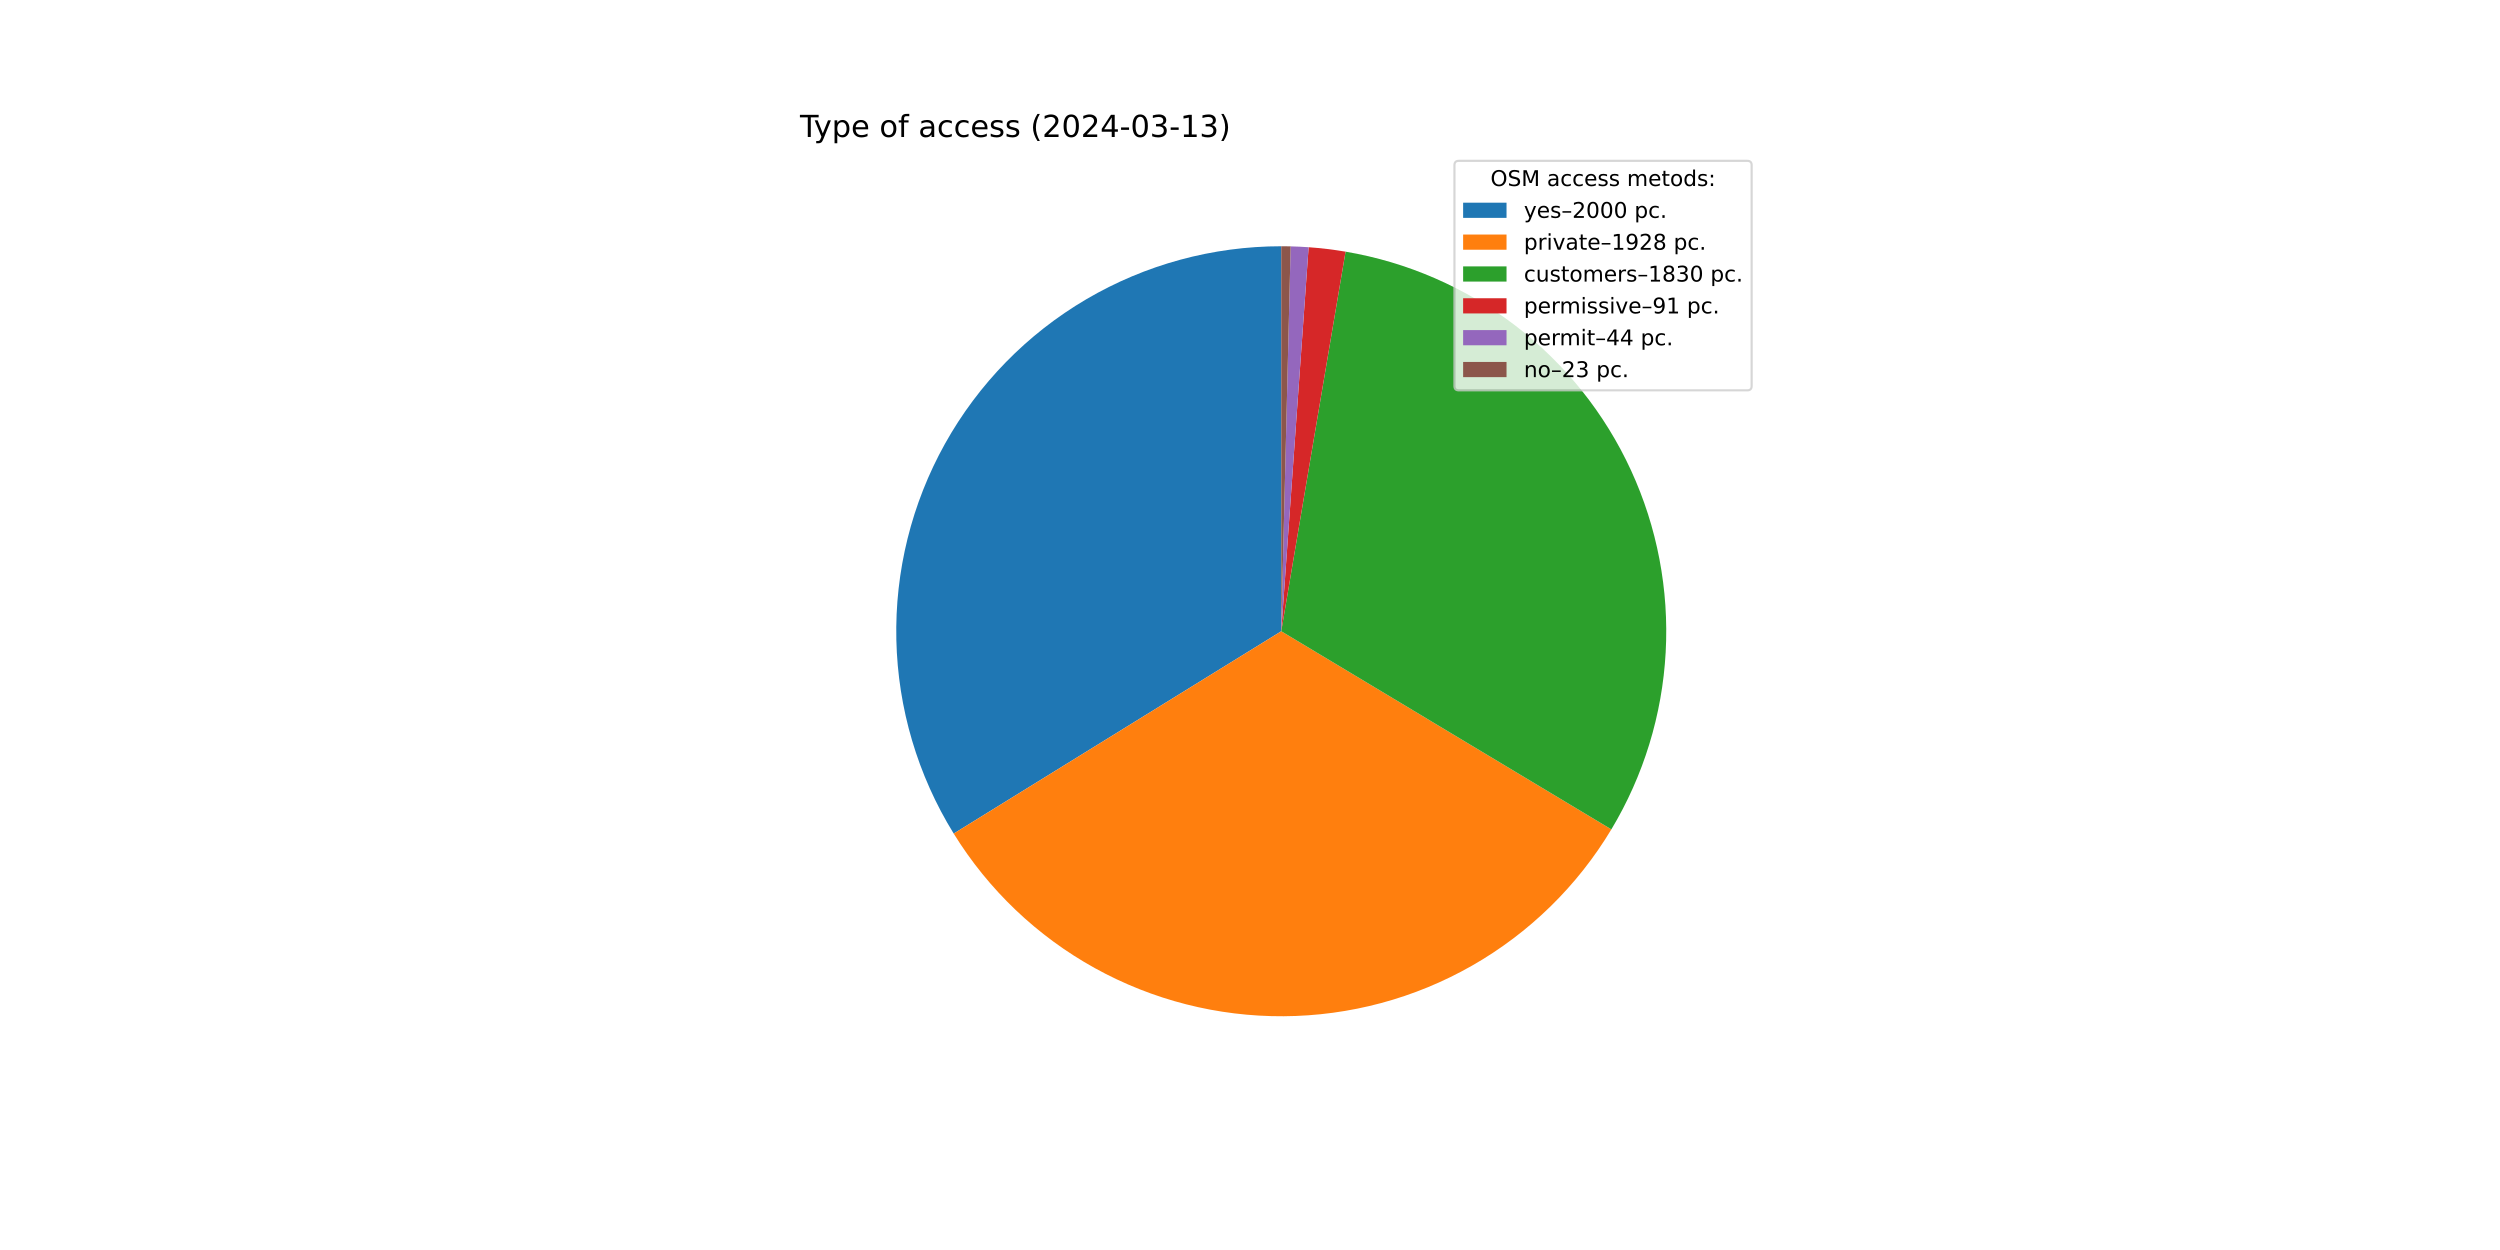
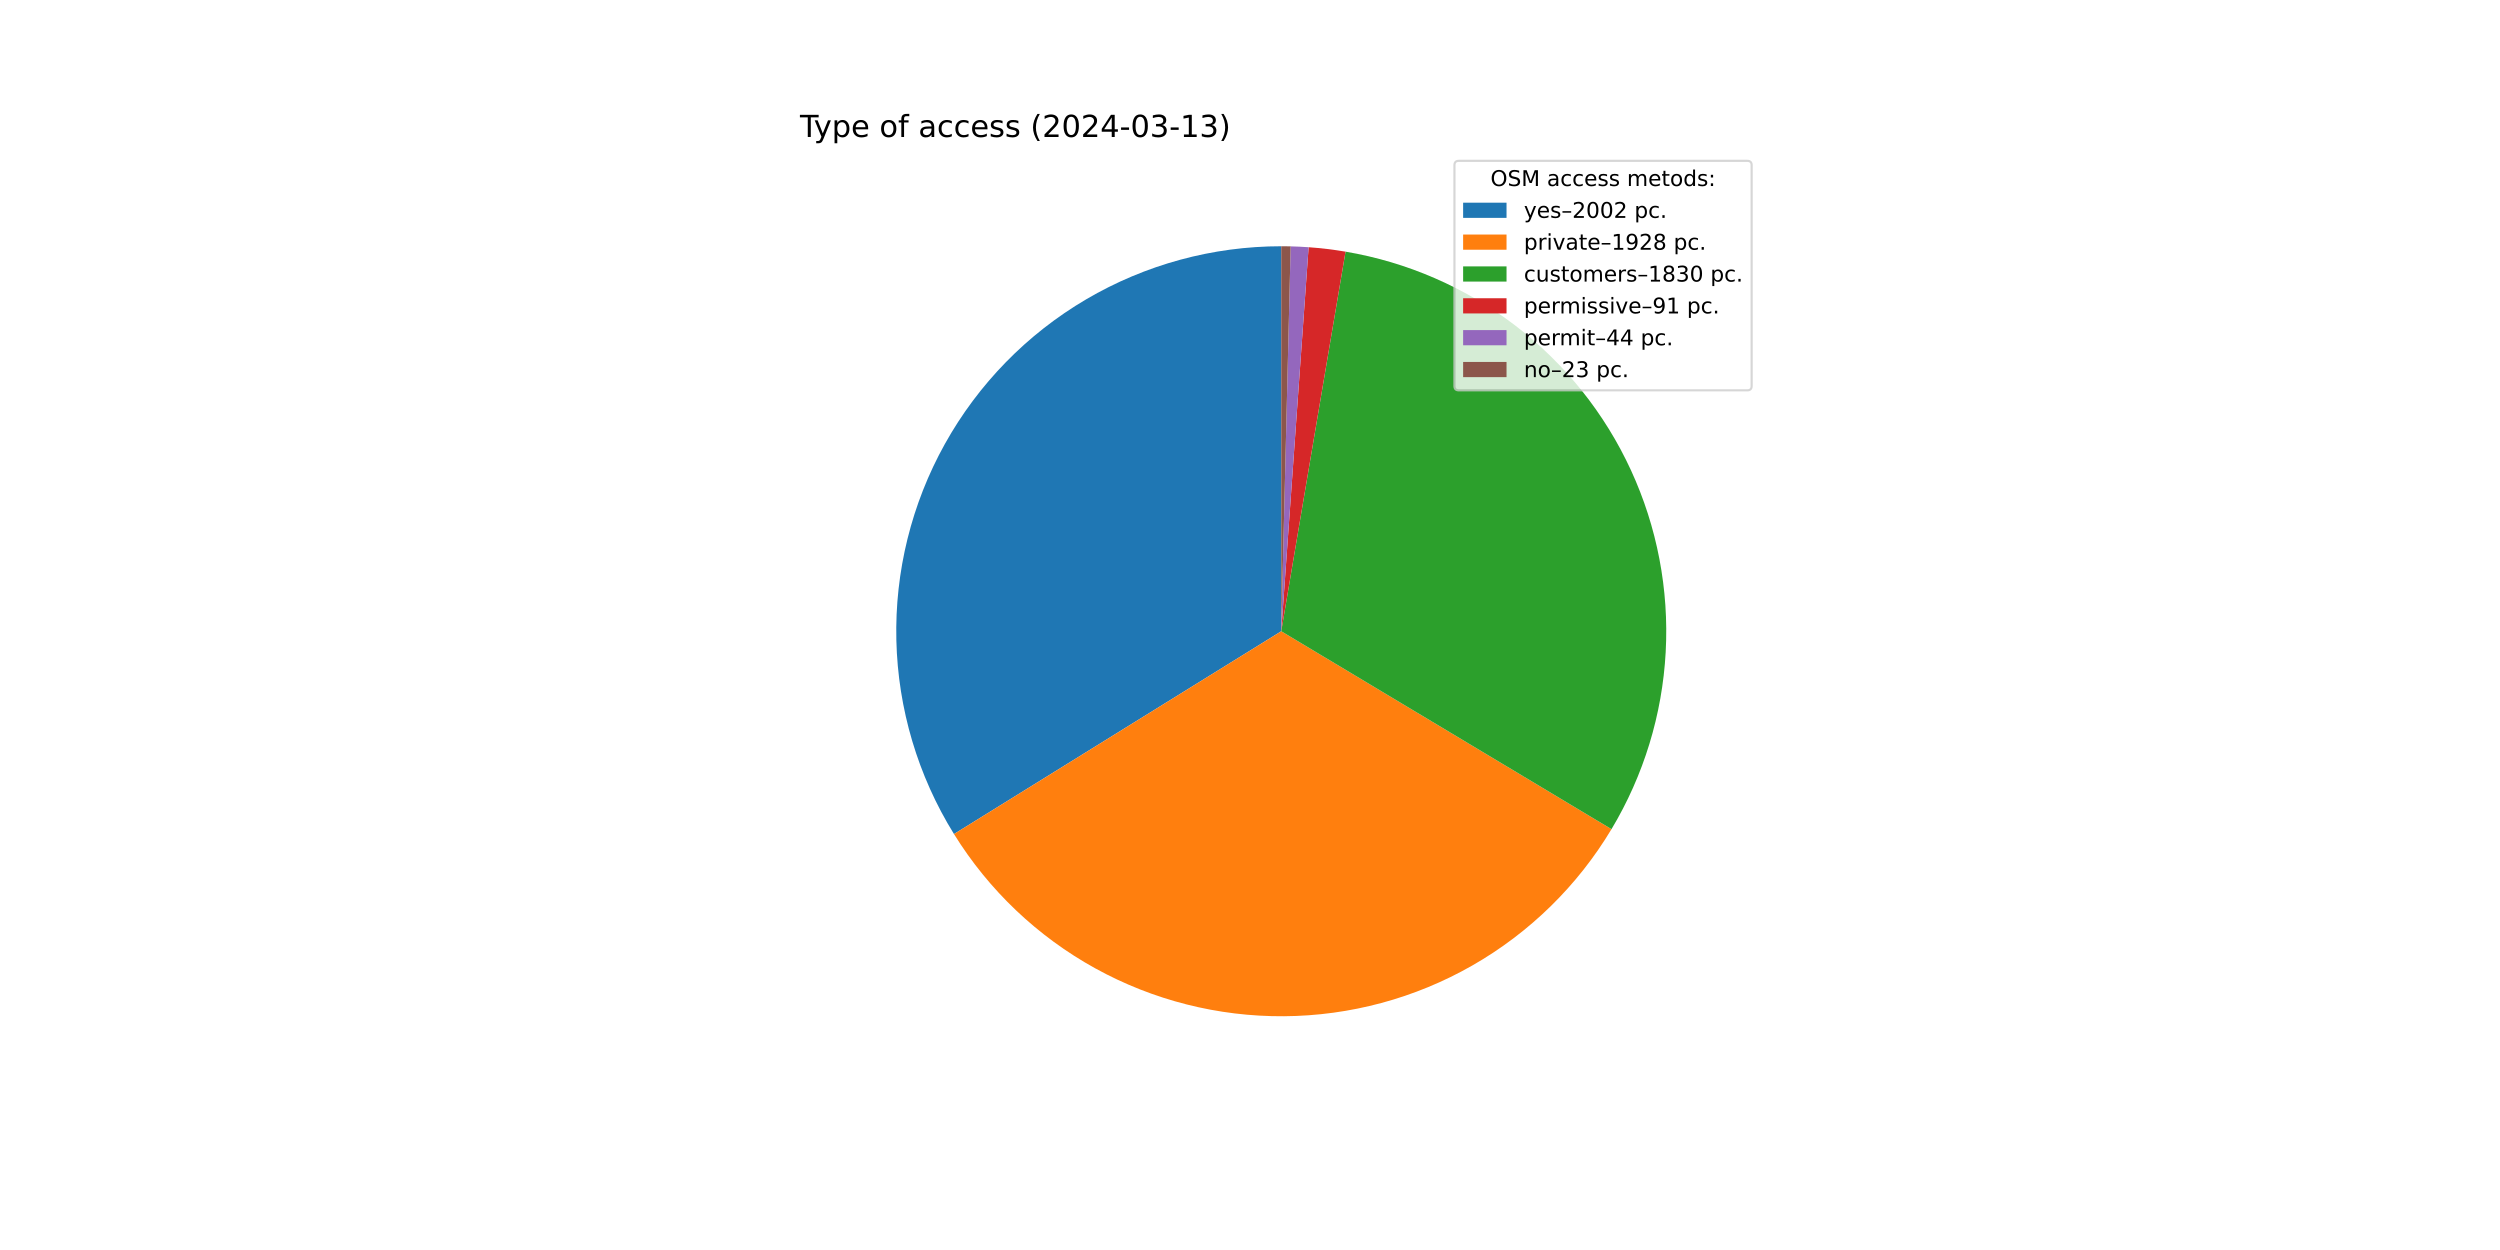
<svg xmlns="http://www.w3.org/2000/svg" xmlns:xlink="http://www.w3.org/1999/xlink" width="1152pt" height="576pt" viewBox="0 0 1152 576" version="1.1">
  <defs>
    <style type="text/css">*{stroke-linejoin: round; stroke-linecap: butt}</style>
  </defs>
  <g id="figure_1">
    <g id="patch_1">
      <path d="M 0 576  L 1152 576  L 1152 0  L 0 0  z " style="fill: #ffffff" />
    </g>
    <g id="axes_1">
      <g id="patch_2">
-         <path d="M 590.4 113.472  C 558.814 113.472 527.793 121.908 500.556 137.904  C 473.32 153.9 450.843 176.884 435.458 204.47  C 420.073 232.057 412.332 263.258 413.036 294.836  C 413.741 326.415 422.866 357.24 439.466 384.113  L 590.4 290.88  z " style="fill: #1f77b4" />
+         <path d="M 590.4 113.472  C 558.792 113.472 527.752 121.919 500.502 137.935  C 473.253 153.952 450.773 176.963 435.398 204.579  C 420.022 232.195 412.302 263.424 413.04 295.023  C 413.779 326.622 422.948 357.457 439.597 384.325  L 590.4 290.88  z " style="fill: #1f77b4" />
      </g>
      <g id="patch_3">
-         <path d="M 439.466 384.113  C 455.461 410.008 477.855 431.356 504.484 446.096  C 531.114 460.836 561.094 468.478 591.53 468.284  C 621.967 468.09 651.847 460.067 678.287 444.989  C 704.726 429.91 726.846 408.279 742.51 382.182  L 590.4 290.88  z " style="fill: #ff7f0e" />
+         <path d="M 439.597 384.325  C 455.623 410.189 478.037 431.5 504.676 446.202  C 531.314 460.904 561.293 468.509 591.718 468.283  C 622.144 468.057 652.006 460.007 678.423 444.911  C 704.841 429.814 726.935 408.172 742.575 382.073  L 590.4 290.88  z " style="fill: #ff7f0e" />
      </g>
      <g id="patch_4">
-         <path d="M 742.51 382.182  C 757.37 357.425 765.964 329.41 767.543 300.579  C 769.121 271.747 763.637 242.962 751.569 216.73  C 739.501 190.499 721.209 167.606 698.287 150.047  C 675.365 132.487 648.5 120.787 620.031 115.964  L 590.4 290.88  z " style="fill: #2ca02c" />
+         <path d="M 742.575 382.073  C 757.413 357.314 765.986 329.304 767.548 300.481  C 769.11 271.659 763.615 242.886 751.54 216.668  C 739.466 190.451 721.174 167.571 698.256 150.023  C 675.338 132.475 648.48 120.782 620.021 115.962  L 590.4 290.88  z " style="fill: #2ca02c" />
      </g>
      <g id="patch_5">
-         <path d="M 620.031 115.964  C 617.213 115.487 614.384 115.077 611.547 114.737  C 608.709 114.396 605.864 114.124 603.013 113.921  L 590.4 290.88  z " style="fill: #d62728" />
+         <path d="M 620.021 115.962  C 617.204 115.485 614.376 115.076 611.54 114.736  C 608.703 114.396 605.859 114.124 603.009 113.921  L 590.4 290.88  z " style="fill: #d62728" />
      </g>
      <g id="patch_6">
-         <path d="M 603.013 113.921  C 601.635 113.823 600.256 113.741 598.876 113.675  C 597.495 113.609 596.115 113.559 594.733 113.525  L 590.4 290.88  z " style="fill: #9467bd" />
+         <path d="M 603.009 113.921  C 601.631 113.822 600.252 113.74 598.873 113.674  C 597.493 113.608 596.113 113.559 594.732 113.525  L 590.4 290.88  z " style="fill: #9467bd" />
      </g>
      <g id="patch_7">
-         <path d="M 594.733 113.525  C 594.011 113.507 593.289 113.494 592.567 113.485  C 591.845 113.476 591.122 113.472 590.4 113.472  L 590.4 290.88  z " style="fill: #8c564b" />
+         <path d="M 594.732 113.525  C 594.01 113.507 593.288 113.494 592.566 113.485  C 591.844 113.476 591.122 113.472 590.4 113.472  L 590.4 290.88  z " style="fill: #8c564b" />
      </g>
      <g id="matplotlib.axis_1" />
      <g id="matplotlib.axis_2" />
      <g id="text_1">
        <g transform="translate(368.64 63.12) scale(0.14 -0.14)">
          <defs>
            <path id="DejaVuSans-54" d="M -19 4666  L 3928 4666  L 3928 4134  L 2272 4134  L 2272 0  L 1638 0  L 1638 4134  L -19 4134  L -19 4666  z " transform="scale(0.015625)" />
            <path id="DejaVuSans-79" d="M 2059 -325  Q 1816 -950 1584 -1140  Q 1353 -1331 966 -1331  L 506 -1331  L 506 -850  L 844 -850  Q 1081 -850 1212 -737  Q 1344 -625 1503 -206  L 1606 56  L 191 3500  L 800 3500  L 1894 763  L 2988 3500  L 3597 3500  L 2059 -325  z " transform="scale(0.015625)" />
            <path id="DejaVuSans-70" d="M 1159 525  L 1159 -1331  L 581 -1331  L 581 3500  L 1159 3500  L 1159 2969  Q 1341 3281 1617 3432  Q 1894 3584 2278 3584  Q 2916 3584 3314 3078  Q 3713 2572 3713 1747  Q 3713 922 3314 415  Q 2916 -91 2278 -91  Q 1894 -91 1617 61  Q 1341 213 1159 525  z M 3116 1747  Q 3116 2381 2855 2742  Q 2594 3103 2138 3103  Q 1681 3103 1420 2742  Q 1159 2381 1159 1747  Q 1159 1113 1420 752  Q 1681 391 2138 391  Q 2594 391 2855 752  Q 3116 1113 3116 1747  z " transform="scale(0.015625)" />
            <path id="DejaVuSans-65" d="M 3597 1894  L 3597 1613  L 953 1613  Q 991 1019 1311 708  Q 1631 397 2203 397  Q 2534 397 2845 478  Q 3156 559 3463 722  L 3463 178  Q 3153 47 2828 -22  Q 2503 -91 2169 -91  Q 1331 -91 842 396  Q 353 884 353 1716  Q 353 2575 817 3079  Q 1281 3584 2069 3584  Q 2775 3584 3186 3129  Q 3597 2675 3597 1894  z M 3022 2063  Q 3016 2534 2758 2815  Q 2500 3097 2075 3097  Q 1594 3097 1305 2825  Q 1016 2553 972 2059  L 3022 2063  z " transform="scale(0.015625)" />
            <path id="DejaVuSans-20" transform="scale(0.015625)" />
            <path id="DejaVuSans-6f" d="M 1959 3097  Q 1497 3097 1228 2736  Q 959 2375 959 1747  Q 959 1119 1226 758  Q 1494 397 1959 397  Q 2419 397 2687 759  Q 2956 1122 2956 1747  Q 2956 2369 2687 2733  Q 2419 3097 1959 3097  z M 1959 3584  Q 2709 3584 3137 3096  Q 3566 2609 3566 1747  Q 3566 888 3137 398  Q 2709 -91 1959 -91  Q 1206 -91 779 398  Q 353 888 353 1747  Q 353 2609 779 3096  Q 1206 3584 1959 3584  z " transform="scale(0.015625)" />
            <path id="DejaVuSans-66" d="M 2375 4863  L 2375 4384  L 1825 4384  Q 1516 4384 1395 4259  Q 1275 4134 1275 3809  L 1275 3500  L 2222 3500  L 2222 3053  L 1275 3053  L 1275 0  L 697 0  L 697 3053  L 147 3053  L 147 3500  L 697 3500  L 697 3744  Q 697 4328 969 4595  Q 1241 4863 1831 4863  L 2375 4863  z " transform="scale(0.015625)" />
            <path id="DejaVuSans-61" d="M 2194 1759  Q 1497 1759 1228 1600  Q 959 1441 959 1056  Q 959 750 1161 570  Q 1363 391 1709 391  Q 2188 391 2477 730  Q 2766 1069 2766 1631  L 2766 1759  L 2194 1759  z M 3341 1997  L 3341 0  L 2766 0  L 2766 531  Q 2569 213 2275 61  Q 1981 -91 1556 -91  Q 1019 -91 701 211  Q 384 513 384 1019  Q 384 1609 779 1909  Q 1175 2209 1959 2209  L 2766 2209  L 2766 2266  Q 2766 2663 2505 2880  Q 2244 3097 1772 3097  Q 1472 3097 1187 3025  Q 903 2953 641 2809  L 641 3341  Q 956 3463 1253 3523  Q 1550 3584 1831 3584  Q 2591 3584 2966 3190  Q 3341 2797 3341 1997  z " transform="scale(0.015625)" />
            <path id="DejaVuSans-63" d="M 3122 3366  L 3122 2828  Q 2878 2963 2633 3030  Q 2388 3097 2138 3097  Q 1578 3097 1268 2742  Q 959 2388 959 1747  Q 959 1106 1268 751  Q 1578 397 2138 397  Q 2388 397 2633 464  Q 2878 531 3122 666  L 3122 134  Q 2881 22 2623 -34  Q 2366 -91 2075 -91  Q 1284 -91 818 406  Q 353 903 353 1747  Q 353 2603 823 3093  Q 1294 3584 2113 3584  Q 2378 3584 2631 3529  Q 2884 3475 3122 3366  z " transform="scale(0.015625)" />
            <path id="DejaVuSans-73" d="M 2834 3397  L 2834 2853  Q 2591 2978 2328 3040  Q 2066 3103 1784 3103  Q 1356 3103 1142 2972  Q 928 2841 928 2578  Q 928 2378 1081 2264  Q 1234 2150 1697 2047  L 1894 2003  Q 2506 1872 2764 1633  Q 3022 1394 3022 966  Q 3022 478 2636 193  Q 2250 -91 1575 -91  Q 1294 -91 989 -36  Q 684 19 347 128  L 347 722  Q 666 556 975 473  Q 1284 391 1588 391  Q 1994 391 2212 530  Q 2431 669 2431 922  Q 2431 1156 2273 1281  Q 2116 1406 1581 1522  L 1381 1569  Q 847 1681 609 1914  Q 372 2147 372 2553  Q 372 3047 722 3315  Q 1072 3584 1716 3584  Q 2034 3584 2315 3537  Q 2597 3491 2834 3397  z " transform="scale(0.015625)" />
            <path id="DejaVuSans-28" d="M 1984 4856  Q 1566 4138 1362 3434  Q 1159 2731 1159 2009  Q 1159 1288 1364 580  Q 1569 -128 1984 -844  L 1484 -844  Q 1016 -109 783 600  Q 550 1309 550 2009  Q 550 2706 781 3412  Q 1013 4119 1484 4856  L 1984 4856  z " transform="scale(0.015625)" />
            <path id="DejaVuSans-32" d="M 1228 531  L 3431 531  L 3431 0  L 469 0  L 469 531  Q 828 903 1448 1529  Q 2069 2156 2228 2338  Q 2531 2678 2651 2914  Q 2772 3150 2772 3378  Q 2772 3750 2511 3984  Q 2250 4219 1831 4219  Q 1534 4219 1204 4116  Q 875 4013 500 3803  L 500 4441  Q 881 4594 1212 4672  Q 1544 4750 1819 4750  Q 2544 4750 2975 4387  Q 3406 4025 3406 3419  Q 3406 3131 3298 2873  Q 3191 2616 2906 2266  Q 2828 2175 2409 1742  Q 1991 1309 1228 531  z " transform="scale(0.015625)" />
            <path id="DejaVuSans-30" d="M 2034 4250  Q 1547 4250 1301 3770  Q 1056 3291 1056 2328  Q 1056 1369 1301 889  Q 1547 409 2034 409  Q 2525 409 2770 889  Q 3016 1369 3016 2328  Q 3016 3291 2770 3770  Q 2525 4250 2034 4250  z M 2034 4750  Q 2819 4750 3233 4129  Q 3647 3509 3647 2328  Q 3647 1150 3233 529  Q 2819 -91 2034 -91  Q 1250 -91 836 529  Q 422 1150 422 2328  Q 422 3509 836 4129  Q 1250 4750 2034 4750  z " transform="scale(0.015625)" />
            <path id="DejaVuSans-34" d="M 2419 4116  L 825 1625  L 2419 1625  L 2419 4116  z M 2253 4666  L 3047 4666  L 3047 1625  L 3713 1625  L 3713 1100  L 3047 1100  L 3047 0  L 2419 0  L 2419 1100  L 313 1100  L 313 1709  L 2253 4666  z " transform="scale(0.015625)" />
            <path id="DejaVuSans-2d" d="M 313 2009  L 1997 2009  L 1997 1497  L 313 1497  L 313 2009  z " transform="scale(0.015625)" />
            <path id="DejaVuSans-33" d="M 2597 2516  Q 3050 2419 3304 2112  Q 3559 1806 3559 1356  Q 3559 666 3084 287  Q 2609 -91 1734 -91  Q 1441 -91 1130 -33  Q 819 25 488 141  L 488 750  Q 750 597 1062 519  Q 1375 441 1716 441  Q 2309 441 2620 675  Q 2931 909 2931 1356  Q 2931 1769 2642 2001  Q 2353 2234 1838 2234  L 1294 2234  L 1294 2753  L 1863 2753  Q 2328 2753 2575 2939  Q 2822 3125 2822 3475  Q 2822 3834 2567 4026  Q 2313 4219 1838 4219  Q 1578 4219 1281 4162  Q 984 4106 628 3988  L 628 4550  Q 988 4650 1302 4700  Q 1616 4750 1894 4750  Q 2613 4750 3031 4423  Q 3450 4097 3450 3541  Q 3450 3153 3228 2886  Q 3006 2619 2597 2516  z " transform="scale(0.015625)" />
            <path id="DejaVuSans-31" d="M 794 531  L 1825 531  L 1825 4091  L 703 3866  L 703 4441  L 1819 4666  L 2450 4666  L 2450 531  L 3481 531  L 3481 0  L 794 0  L 794 531  z " transform="scale(0.015625)" />
            <path id="DejaVuSans-29" d="M 513 4856  L 1013 4856  Q 1481 4119 1714 3412  Q 1947 2706 1947 2009  Q 1947 1309 1714 600  Q 1481 -109 1013 -844  L 513 -844  Q 928 -128 1133 580  Q 1338 1288 1338 2009  Q 1338 2731 1133 3434  Q 928 4138 513 4856  z " transform="scale(0.015625)" />
          </defs>
          <use xlink:href="#DejaVuSans-54" />
          <use xlink:href="#DejaVuSans-79" x="45.459" />
          <use xlink:href="#DejaVuSans-70" x="104.639" />
          <use xlink:href="#DejaVuSans-65" x="168.115" />
          <use xlink:href="#DejaVuSans-20" x="229.639" />
          <use xlink:href="#DejaVuSans-6f" x="261.426" />
          <use xlink:href="#DejaVuSans-66" x="322.607" />
          <use xlink:href="#DejaVuSans-20" x="357.812" />
          <use xlink:href="#DejaVuSans-61" x="389.6" />
          <use xlink:href="#DejaVuSans-63" x="450.879" />
          <use xlink:href="#DejaVuSans-63" x="505.859" />
          <use xlink:href="#DejaVuSans-65" x="560.84" />
          <use xlink:href="#DejaVuSans-73" x="622.363" />
          <use xlink:href="#DejaVuSans-73" x="674.463" />
          <use xlink:href="#DejaVuSans-20" x="726.562" />
          <use xlink:href="#DejaVuSans-28" x="758.35" />
          <use xlink:href="#DejaVuSans-32" x="797.363" />
          <use xlink:href="#DejaVuSans-30" x="860.986" />
          <use xlink:href="#DejaVuSans-32" x="924.609" />
          <use xlink:href="#DejaVuSans-34" x="988.232" />
          <use xlink:href="#DejaVuSans-2d" x="1051.855" />
          <use xlink:href="#DejaVuSans-30" x="1087.939" />
          <use xlink:href="#DejaVuSans-33" x="1151.562" />
          <use xlink:href="#DejaVuSans-2d" x="1215.186" />
          <use xlink:href="#DejaVuSans-31" x="1251.27" />
          <use xlink:href="#DejaVuSans-33" x="1314.893" />
          <use xlink:href="#DejaVuSans-29" x="1378.516" />
        </g>
      </g>
      <g id="legend_1">
        <g id="patch_8">
          <path d="M 672.208 179.867  L 805.16 179.867  Q 807.16 179.867 807.16 177.867  L 807.16 76.12  Q 807.16 74.12 805.16 74.12  L 672.208 74.12  Q 670.208 74.12 670.208 76.12  L 670.208 177.867  Q 670.208 179.867 672.208 179.867  z " style="fill: #ffffff; opacity: 0.8; stroke: #cccccc; stroke-linejoin: miter" />
        </g>
        <g id="text_2">
          <g transform="translate(686.8038 85.71844) scale(0.1 -0.1)">
            <defs>
              <path id="DejaVuSans-4f" d="M 2522 4238  Q 1834 4238 1429 3725  Q 1025 3213 1025 2328  Q 1025 1447 1429 934  Q 1834 422 2522 422  Q 3209 422 3611 934  Q 4013 1447 4013 2328  Q 4013 3213 3611 3725  Q 3209 4238 2522 4238  z M 2522 4750  Q 3503 4750 4090 4092  Q 4678 3434 4678 2328  Q 4678 1225 4090 567  Q 3503 -91 2522 -91  Q 1538 -91 948 565  Q 359 1222 359 2328  Q 359 3434 948 4092  Q 1538 4750 2522 4750  z " transform="scale(0.015625)" />
              <path id="DejaVuSans-53" d="M 3425 4513  L 3425 3897  Q 3066 4069 2747 4153  Q 2428 4238 2131 4238  Q 1616 4238 1336 4038  Q 1056 3838 1056 3469  Q 1056 3159 1242 3001  Q 1428 2844 1947 2747  L 2328 2669  Q 3034 2534 3370 2195  Q 3706 1856 3706 1288  Q 3706 609 3251 259  Q 2797 -91 1919 -91  Q 1588 -91 1214 -16  Q 841 59 441 206  L 441 856  Q 825 641 1194 531  Q 1563 422 1919 422  Q 2459 422 2753 634  Q 3047 847 3047 1241  Q 3047 1584 2836 1778  Q 2625 1972 2144 2069  L 1759 2144  Q 1053 2284 737 2584  Q 422 2884 422 3419  Q 422 4038 858 4394  Q 1294 4750 2059 4750  Q 2388 4750 2728 4690  Q 3069 4631 3425 4513  z " transform="scale(0.015625)" />
              <path id="DejaVuSans-4d" d="M 628 4666  L 1569 4666  L 2759 1491  L 3956 4666  L 4897 4666  L 4897 0  L 4281 0  L 4281 4097  L 3078 897  L 2444 897  L 1241 4097  L 1241 0  L 628 0  L 628 4666  z " transform="scale(0.015625)" />
              <path id="DejaVuSans-6d" d="M 3328 2828  Q 3544 3216 3844 3400  Q 4144 3584 4550 3584  Q 5097 3584 5394 3201  Q 5691 2819 5691 2113  L 5691 0  L 5113 0  L 5113 2094  Q 5113 2597 4934 2840  Q 4756 3084 4391 3084  Q 3944 3084 3684 2787  Q 3425 2491 3425 1978  L 3425 0  L 2847 0  L 2847 2094  Q 2847 2600 2669 2842  Q 2491 3084 2119 3084  Q 1678 3084 1418 2786  Q 1159 2488 1159 1978  L 1159 0  L 581 0  L 581 3500  L 1159 3500  L 1159 2956  Q 1356 3278 1631 3431  Q 1906 3584 2284 3584  Q 2666 3584 2933 3390  Q 3200 3197 3328 2828  z " transform="scale(0.015625)" />
              <path id="DejaVuSans-74" d="M 1172 4494  L 1172 3500  L 2356 3500  L 2356 3053  L 1172 3053  L 1172 1153  Q 1172 725 1289 603  Q 1406 481 1766 481  L 2356 481  L 2356 0  L 1766 0  Q 1100 0 847 248  Q 594 497 594 1153  L 594 3053  L 172 3053  L 172 3500  L 594 3500  L 594 4494  L 1172 4494  z " transform="scale(0.015625)" />
              <path id="DejaVuSans-64" d="M 2906 2969  L 2906 4863  L 3481 4863  L 3481 0  L 2906 0  L 2906 525  Q 2725 213 2448 61  Q 2172 -91 1784 -91  Q 1150 -91 751 415  Q 353 922 353 1747  Q 353 2572 751 3078  Q 1150 3584 1784 3584  Q 2172 3584 2448 3432  Q 2725 3281 2906 2969  z M 947 1747  Q 947 1113 1208 752  Q 1469 391 1925 391  Q 2381 391 2643 752  Q 2906 1113 2906 1747  Q 2906 2381 2643 2742  Q 2381 3103 1925 3103  Q 1469 3103 1208 2742  Q 947 2381 947 1747  z " transform="scale(0.015625)" />
              <path id="DejaVuSans-3a" d="M 750 794  L 1409 794  L 1409 0  L 750 0  L 750 794  z M 750 3309  L 1409 3309  L 1409 2516  L 750 2516  L 750 3309  z " transform="scale(0.015625)" />
            </defs>
            <use xlink:href="#DejaVuSans-4f" />
            <use xlink:href="#DejaVuSans-53" x="78.711" />
            <use xlink:href="#DejaVuSans-4d" x="142.188" />
            <use xlink:href="#DejaVuSans-20" x="228.467" />
            <use xlink:href="#DejaVuSans-61" x="260.254" />
            <use xlink:href="#DejaVuSans-63" x="321.533" />
            <use xlink:href="#DejaVuSans-63" x="376.514" />
            <use xlink:href="#DejaVuSans-65" x="431.494" />
            <use xlink:href="#DejaVuSans-73" x="493.018" />
            <use xlink:href="#DejaVuSans-73" x="545.117" />
            <use xlink:href="#DejaVuSans-20" x="597.217" />
            <use xlink:href="#DejaVuSans-6d" x="629.004" />
            <use xlink:href="#DejaVuSans-65" x="726.416" />
            <use xlink:href="#DejaVuSans-74" x="787.939" />
            <use xlink:href="#DejaVuSans-6f" x="827.148" />
            <use xlink:href="#DejaVuSans-64" x="888.33" />
            <use xlink:href="#DejaVuSans-73" x="951.807" />
            <use xlink:href="#DejaVuSans-3a" x="1003.906" />
          </g>
        </g>
        <g id="patch_9">
          <path d="M 674.208 100.397  L 694.208 100.397  L 694.208 93.397  L 674.208 93.397  z " style="fill: #1f77b4" />
        </g>
        <g id="text_3">
          <g transform="translate(702.2084 100.3966) scale(0.1 -0.1)">
            <defs>
              <path id="DejaVuSans-2013" d="M 313 1978  L 2888 1978  L 2888 1528  L 313 1528  L 313 1978  z " transform="scale(0.015625)" />
              <path id="DejaVuSans-2e" d="M 684 794  L 1344 794  L 1344 0  L 684 0  L 684 794  z " transform="scale(0.015625)" />
            </defs>
            <use xlink:href="#DejaVuSans-79" />
            <use xlink:href="#DejaVuSans-65" x="59.18" />
            <use xlink:href="#DejaVuSans-73" x="120.703" />
            <use xlink:href="#DejaVuSans-2013" x="172.803" />
            <use xlink:href="#DejaVuSans-32" x="222.803" />
            <use xlink:href="#DejaVuSans-30" x="286.426" />
            <use xlink:href="#DejaVuSans-30" x="350.049" />
-             <use xlink:href="#DejaVuSans-30" x="413.672" />
+             <use xlink:href="#DejaVuSans-32" x="413.672" />
            <use xlink:href="#DejaVuSans-20" x="477.295" />
            <use xlink:href="#DejaVuSans-70" x="509.082" />
            <use xlink:href="#DejaVuSans-63" x="572.559" />
            <use xlink:href="#DejaVuSans-2e" x="627.539" />
          </g>
        </g>
        <g id="patch_10">
          <path d="M 674.208 115.075  L 694.208 115.075  L 694.208 108.075  L 674.208 108.075  z " style="fill: #ff7f0e" />
        </g>
        <g id="text_4">
          <g transform="translate(702.2084 115.0747) scale(0.1 -0.1)">
            <defs>
              <path id="DejaVuSans-72" d="M 2631 2963  Q 2534 3019 2420 3045  Q 2306 3072 2169 3072  Q 1681 3072 1420 2755  Q 1159 2438 1159 1844  L 1159 0  L 581 0  L 581 3500  L 1159 3500  L 1159 2956  Q 1341 3275 1631 3429  Q 1922 3584 2338 3584  Q 2397 3584 2469 3576  Q 2541 3569 2628 3553  L 2631 2963  z " transform="scale(0.015625)" />
              <path id="DejaVuSans-69" d="M 603 3500  L 1178 3500  L 1178 0  L 603 0  L 603 3500  z M 603 4863  L 1178 4863  L 1178 4134  L 603 4134  L 603 4863  z " transform="scale(0.015625)" />
              <path id="DejaVuSans-76" d="M 191 3500  L 800 3500  L 1894 563  L 2988 3500  L 3597 3500  L 2284 0  L 1503 0  L 191 3500  z " transform="scale(0.015625)" />
              <path id="DejaVuSans-39" d="M 703 97  L 703 672  Q 941 559 1184 500  Q 1428 441 1663 441  Q 2288 441 2617 861  Q 2947 1281 2994 2138  Q 2813 1869 2534 1725  Q 2256 1581 1919 1581  Q 1219 1581 811 2004  Q 403 2428 403 3163  Q 403 3881 828 4315  Q 1253 4750 1959 4750  Q 2769 4750 3195 4129  Q 3622 3509 3622 2328  Q 3622 1225 3098 567  Q 2575 -91 1691 -91  Q 1453 -91 1209 -44  Q 966 3 703 97  z M 1959 2075  Q 2384 2075 2632 2365  Q 2881 2656 2881 3163  Q 2881 3666 2632 3958  Q 2384 4250 1959 4250  Q 1534 4250 1286 3958  Q 1038 3666 1038 3163  Q 1038 2656 1286 2365  Q 1534 2075 1959 2075  z " transform="scale(0.015625)" />
              <path id="DejaVuSans-38" d="M 2034 2216  Q 1584 2216 1326 1975  Q 1069 1734 1069 1313  Q 1069 891 1326 650  Q 1584 409 2034 409  Q 2484 409 2743 651  Q 3003 894 3003 1313  Q 3003 1734 2745 1975  Q 2488 2216 2034 2216  z M 1403 2484  Q 997 2584 770 2862  Q 544 3141 544 3541  Q 544 4100 942 4425  Q 1341 4750 2034 4750  Q 2731 4750 3128 4425  Q 3525 4100 3525 3541  Q 3525 3141 3298 2862  Q 3072 2584 2669 2484  Q 3125 2378 3379 2068  Q 3634 1759 3634 1313  Q 3634 634 3220 271  Q 2806 -91 2034 -91  Q 1263 -91 848 271  Q 434 634 434 1313  Q 434 1759 690 2068  Q 947 2378 1403 2484  z M 1172 3481  Q 1172 3119 1398 2916  Q 1625 2713 2034 2713  Q 2441 2713 2670 2916  Q 2900 3119 2900 3481  Q 2900 3844 2670 4047  Q 2441 4250 2034 4250  Q 1625 4250 1398 4047  Q 1172 3844 1172 3481  z " transform="scale(0.015625)" />
            </defs>
            <use xlink:href="#DejaVuSans-70" />
            <use xlink:href="#DejaVuSans-72" x="63.477" />
            <use xlink:href="#DejaVuSans-69" x="104.59" />
            <use xlink:href="#DejaVuSans-76" x="132.373" />
            <use xlink:href="#DejaVuSans-61" x="191.553" />
            <use xlink:href="#DejaVuSans-74" x="252.832" />
            <use xlink:href="#DejaVuSans-65" x="292.041" />
            <use xlink:href="#DejaVuSans-2013" x="353.564" />
            <use xlink:href="#DejaVuSans-31" x="403.564" />
            <use xlink:href="#DejaVuSans-39" x="467.188" />
            <use xlink:href="#DejaVuSans-32" x="530.811" />
            <use xlink:href="#DejaVuSans-38" x="594.434" />
            <use xlink:href="#DejaVuSans-20" x="658.057" />
            <use xlink:href="#DejaVuSans-70" x="689.844" />
            <use xlink:href="#DejaVuSans-63" x="753.32" />
            <use xlink:href="#DejaVuSans-2e" x="808.301" />
          </g>
        </g>
        <g id="patch_11">
          <path d="M 674.208 129.753  L 694.208 129.753  L 694.208 122.753  L 674.208 122.753  z " style="fill: #2ca02c" />
        </g>
        <g id="text_5">
          <g transform="translate(702.2084 129.7528) scale(0.1 -0.1)">
            <defs>
              <path id="DejaVuSans-75" d="M 544 1381  L 544 3500  L 1119 3500  L 1119 1403  Q 1119 906 1312 657  Q 1506 409 1894 409  Q 2359 409 2629 706  Q 2900 1003 2900 1516  L 2900 3500  L 3475 3500  L 3475 0  L 2900 0  L 2900 538  Q 2691 219 2414 64  Q 2138 -91 1772 -91  Q 1169 -91 856 284  Q 544 659 544 1381  z M 1991 3584  L 1991 3584  z " transform="scale(0.015625)" />
            </defs>
            <use xlink:href="#DejaVuSans-63" />
            <use xlink:href="#DejaVuSans-75" x="54.98" />
            <use xlink:href="#DejaVuSans-73" x="118.359" />
            <use xlink:href="#DejaVuSans-74" x="170.459" />
            <use xlink:href="#DejaVuSans-6f" x="209.668" />
            <use xlink:href="#DejaVuSans-6d" x="270.85" />
            <use xlink:href="#DejaVuSans-65" x="368.262" />
            <use xlink:href="#DejaVuSans-72" x="429.785" />
            <use xlink:href="#DejaVuSans-73" x="470.898" />
            <use xlink:href="#DejaVuSans-2013" x="522.998" />
            <use xlink:href="#DejaVuSans-31" x="572.998" />
            <use xlink:href="#DejaVuSans-38" x="636.621" />
            <use xlink:href="#DejaVuSans-33" x="700.244" />
            <use xlink:href="#DejaVuSans-30" x="763.867" />
            <use xlink:href="#DejaVuSans-20" x="827.49" />
            <use xlink:href="#DejaVuSans-70" x="859.277" />
            <use xlink:href="#DejaVuSans-63" x="922.754" />
            <use xlink:href="#DejaVuSans-2e" x="977.734" />
          </g>
        </g>
        <g id="patch_12">
          <path d="M 674.208 144.431  L 694.208 144.431  L 694.208 137.431  L 674.208 137.431  z " style="fill: #d62728" />
        </g>
        <g id="text_6">
          <g transform="translate(702.2084 144.4309) scale(0.1 -0.1)">
            <use xlink:href="#DejaVuSans-70" />
            <use xlink:href="#DejaVuSans-65" x="63.477" />
            <use xlink:href="#DejaVuSans-72" x="125" />
            <use xlink:href="#DejaVuSans-6d" x="164.363" />
            <use xlink:href="#DejaVuSans-69" x="261.775" />
            <use xlink:href="#DejaVuSans-73" x="289.559" />
            <use xlink:href="#DejaVuSans-73" x="341.658" />
            <use xlink:href="#DejaVuSans-69" x="393.758" />
            <use xlink:href="#DejaVuSans-76" x="421.541" />
            <use xlink:href="#DejaVuSans-65" x="480.721" />
            <use xlink:href="#DejaVuSans-2013" x="542.244" />
            <use xlink:href="#DejaVuSans-39" x="592.244" />
            <use xlink:href="#DejaVuSans-31" x="655.867" />
            <use xlink:href="#DejaVuSans-20" x="719.49" />
            <use xlink:href="#DejaVuSans-70" x="751.277" />
            <use xlink:href="#DejaVuSans-63" x="814.754" />
            <use xlink:href="#DejaVuSans-2e" x="869.734" />
          </g>
        </g>
        <g id="patch_13">
          <path d="M 674.208 159.109  L 694.208 159.109  L 694.208 152.109  L 674.208 152.109  z " style="fill: #9467bd" />
        </g>
        <g id="text_7">
          <g transform="translate(702.2084 159.1091) scale(0.1 -0.1)">
            <use xlink:href="#DejaVuSans-70" />
            <use xlink:href="#DejaVuSans-65" x="63.477" />
            <use xlink:href="#DejaVuSans-72" x="125" />
            <use xlink:href="#DejaVuSans-6d" x="164.363" />
            <use xlink:href="#DejaVuSans-69" x="261.775" />
            <use xlink:href="#DejaVuSans-74" x="289.559" />
            <use xlink:href="#DejaVuSans-2013" x="328.768" />
            <use xlink:href="#DejaVuSans-34" x="378.768" />
            <use xlink:href="#DejaVuSans-34" x="442.391" />
            <use xlink:href="#DejaVuSans-20" x="506.014" />
            <use xlink:href="#DejaVuSans-70" x="537.801" />
            <use xlink:href="#DejaVuSans-63" x="601.277" />
            <use xlink:href="#DejaVuSans-2e" x="656.258" />
          </g>
        </g>
        <g id="patch_14">
          <path d="M 674.208 173.787  L 694.208 173.787  L 694.208 166.787  L 674.208 166.787  z " style="fill: #8c564b" />
        </g>
        <g id="text_8">
          <g transform="translate(702.2084 173.7872) scale(0.1 -0.1)">
            <defs>
              <path id="DejaVuSans-6e" d="M 3513 2113  L 3513 0  L 2938 0  L 2938 2094  Q 2938 2591 2744 2837  Q 2550 3084 2163 3084  Q 1697 3084 1428 2787  Q 1159 2491 1159 1978  L 1159 0  L 581 0  L 581 3500  L 1159 3500  L 1159 2956  Q 1366 3272 1645 3428  Q 1925 3584 2291 3584  Q 2894 3584 3203 3211  Q 3513 2838 3513 2113  z " transform="scale(0.015625)" />
            </defs>
            <use xlink:href="#DejaVuSans-6e" />
            <use xlink:href="#DejaVuSans-6f" x="63.379" />
            <use xlink:href="#DejaVuSans-2013" x="124.561" />
            <use xlink:href="#DejaVuSans-32" x="174.561" />
            <use xlink:href="#DejaVuSans-33" x="238.184" />
            <use xlink:href="#DejaVuSans-20" x="301.807" />
            <use xlink:href="#DejaVuSans-70" x="333.594" />
            <use xlink:href="#DejaVuSans-63" x="397.07" />
            <use xlink:href="#DejaVuSans-2e" x="452.051" />
          </g>
        </g>
      </g>
    </g>
  </g>
</svg>
